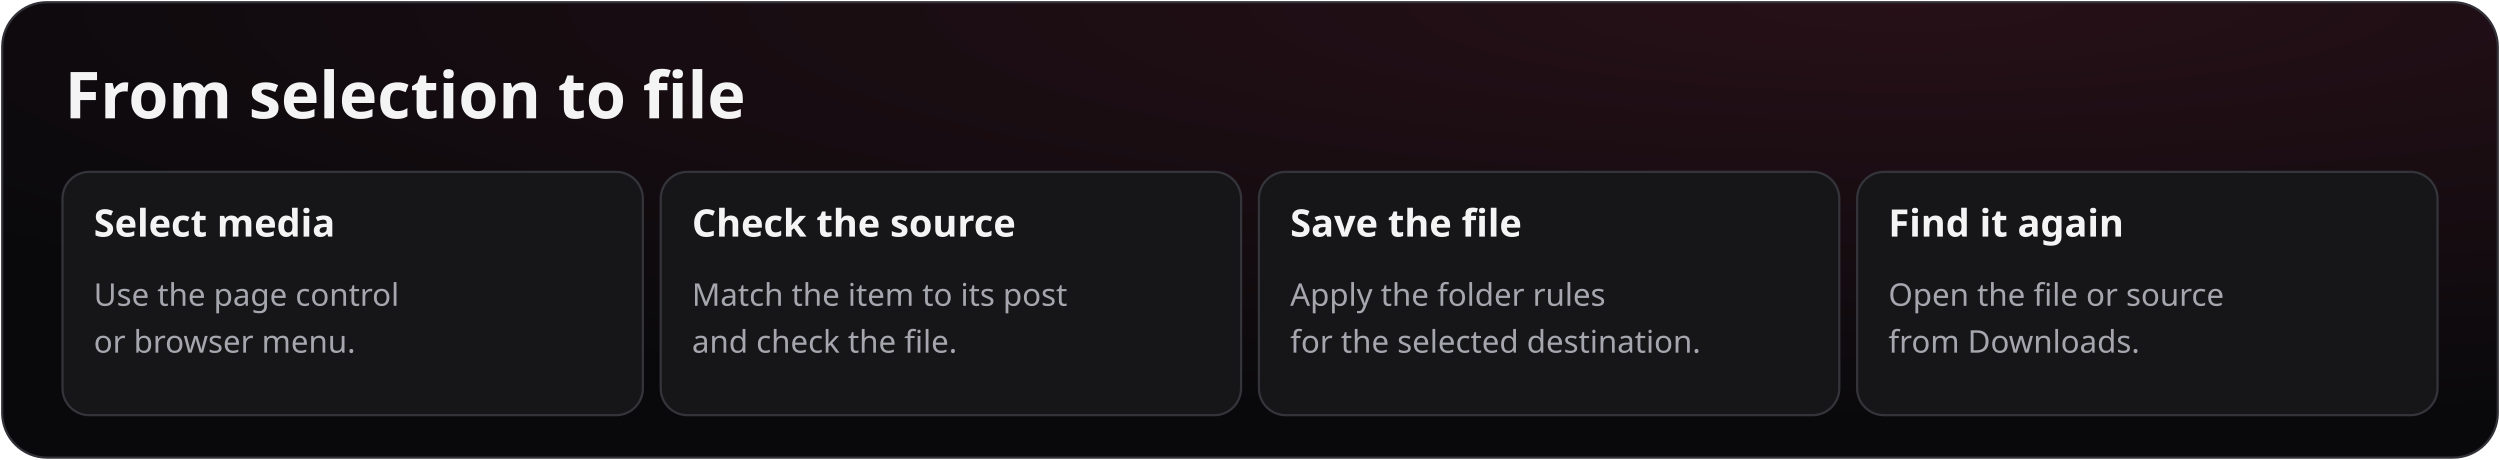
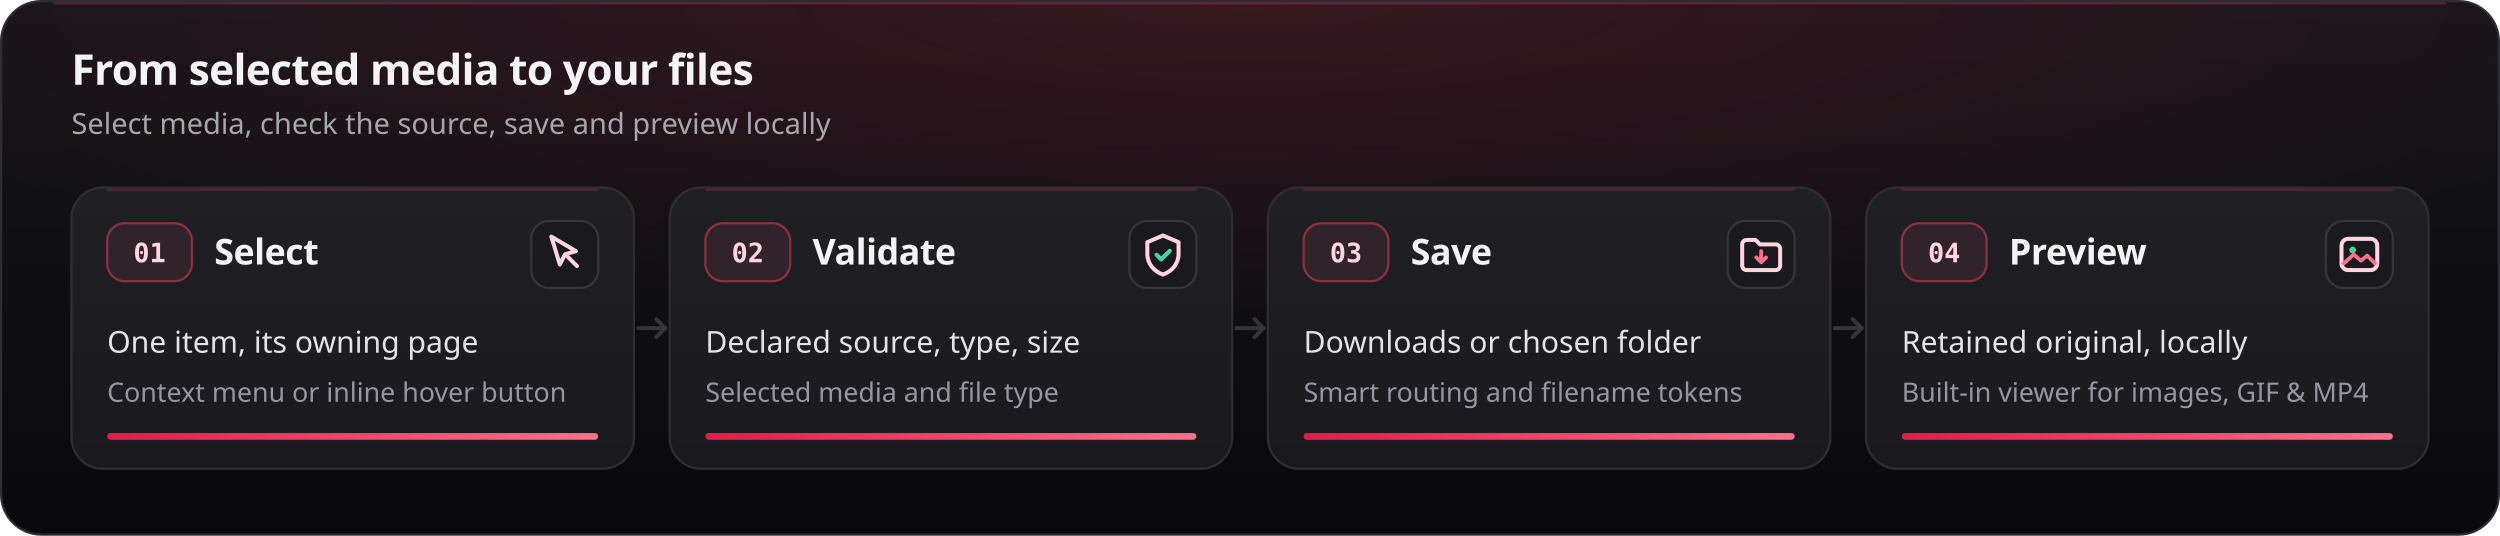
- <svg xmlns="http://www.w3.org/2000/svg" viewBox="0 0 1120 206" width="1120" height="206" role="img" aria-labelledby="title desc">
+ <svg xmlns="http://www.w3.org/2000/svg" width="1120" height="240" viewBox="0 0 1120 240" role="img" aria-label="From selected media to your files: 4 stages of MediaLatch">
  <defs>
-     <radialGradient id="glow" cx="76%" cy="0%" r="92%">
-       <stop stop-color="#271018" />
-       <stop offset="1" stop-color="#09090b" />
+     <linearGradient id="flowBg" x1="0" y1="0" x2="0" y2="1">
+       <stop offset="0%" stop-color="#161619" />
+       <stop offset="100%" stop-color="#09090b" />
+     </linearGradient>
+     <linearGradient id="flowCard" x1="0" y1="0" x2="0" y2="1">
+       <stop offset="0%" stop-color="#202024" />
+       <stop offset="100%" stop-color="#1a1a1e" />
+     </linearGradient>
+     <linearGradient id="flowBar" x1="0" y1="0" x2="1" y2="0">
+       <stop offset="0%" stop-color="#e11d48" />
+       <stop offset="100%" stop-color="#fb718b" />
+     </linearGradient>
+     <radialGradient id="flowGlow" cx="50%" cy="0%" r="60%">
+       <stop offset="0%" stop-color="#e11d48" stop-opacity="0.16" />
+       <stop offset="100%" stop-color="#e11d48" stop-opacity="0" />
    </radialGradient>
+     <style>
+ .root{font-family:"Segoe UI Variable Text","Segoe UI",system-ui,sans-serif}
+ .mono{font-family:ui-monospace,"Cascadia Mono",Consolas,monospace}
+ @keyframes flowFocus1{0%{opacity:0}2.5%{opacity:0}4%{opacity:1}10%{opacity:1}12.5%{opacity:0}100%{opacity:0}}
+ @keyframes flowBar1{0%{transform:scaleX(.02);opacity:.35}2.5%{transform:scaleX(.02);opacity:.35}10.625%{transform:scaleX(1);opacity:1}87.5%{transform:scaleX(1);opacity:1}90%{transform:scaleX(1);opacity:0}90.012%{transform:scaleX(.02);opacity:0}95%{transform:scaleX(.02);opacity:.35}100%{transform:scaleX(.02);opacity:.35}}
+ @keyframes flowFocus2{0%{opacity:0}13.75%{opacity:0}15.25%{opacity:1}21.25%{opacity:1}23.75%{opacity:0}100%{opacity:0}}
+ @keyframes flowBar2{0%{transform:scaleX(.02);opacity:.35}13.75%{transform:scaleX(.02);opacity:.35}21.875%{transform:scaleX(1);opacity:1}87.5%{transform:scaleX(1);opacity:1}90%{transform:scaleX(1);opacity:0}90.012%{transform:scaleX(.02);opacity:0}95%{transform:scaleX(.02);opacity:.35}100%{transform:scaleX(.02);opacity:.35}}
+ @keyframes flowFocus3{0%{opacity:0}25%{opacity:0}26.5%{opacity:1}32.5%{opacity:1}35%{opacity:0}100%{opacity:0}}
+ @keyframes flowBar3{0%{transform:scaleX(.02);opacity:.35}25%{transform:scaleX(.02);opacity:.35}33.125%{transform:scaleX(1);opacity:1}87.5%{transform:scaleX(1);opacity:1}90%{transform:scaleX(1);opacity:0}90.012%{transform:scaleX(.02);opacity:0}95%{transform:scaleX(.02);opacity:.35}100%{transform:scaleX(.02);opacity:.35}}
+ @keyframes flowFocus4{0%{opacity:0}36.25%{opacity:0}37.75%{opacity:1}43.75%{opacity:1}46.25%{opacity:0}100%{opacity:0}}
+ @keyframes flowBar4{0%{transform:scaleX(.02);opacity:.35}36.25%{transform:scaleX(.02);opacity:.35}44.375%{transform:scaleX(1);opacity:1}87.5%{transform:scaleX(1);opacity:1}90%{transform:scaleX(1);opacity:0}90.012%{transform:scaleX(.02);opacity:0}95%{transform:scaleX(.02);opacity:.35}100%{transform:scaleX(.02);opacity:.35}}
+ @keyframes flowArrow1{0%{opacity:0}8.125%{opacity:0}9.625%{opacity:1}15.625%{opacity:1}18.125%{opacity:0}100%{opacity:0}}
+ @keyframes flowArrow2{0%{opacity:0}19.375%{opacity:0}20.875%{opacity:1}26.875%{opacity:1}29.375%{opacity:0}100%{opacity:0}}
+ @keyframes flowArrow3{0%{opacity:0}30.625%{opacity:0}32.125%{opacity:1}38.125%{opacity:1}40.625%{opacity:0}100%{opacity:0}}
+ .flow-card-active{opacity:0;animation:flowFocus1 8s cubic-bezier(.23,1,.32,1) infinite both}
+ .flow-arrow-pulse{opacity:0;animation:flowArrow1 8s cubic-bezier(.23,1,.32,1) infinite both}
+ .flow-bar-fill{transform-box:fill-box;transform-origin:left center;animation:flowBar1 8s cubic-bezier(.77,0,.175,1) infinite both}
+ @media(prefers-reduced-motion:reduce){.flow-card-active,.flow-arrow-pulse,.flow-bar-fill{animation:none}}
+ </style>
  </defs>
-   <g font-family="Segoe UI, system-ui, sans-serif">
-     <rect x="1" y="1" width="1118" height="204" rx="20" fill="url(#glow)" stroke="#313137" />
-     <text x="29" y="53" fill="#f4f4f5" font-size="29" font-weight="700">From selection to file</text>
-     <rect x="28" y="77" width="260" height="109" rx="12" fill="#161619" stroke="#34343b" />
-     <text x="42" y="106" fill="#f4f4f5" font-size="17" font-weight="650">Select media</text>
-     <text x="42" y="137" fill="#a6a6af" font-size="14" font-weight="500">Use the page control</text>
-     <text x="42" y="158" fill="#a6a6af" font-size="14" font-weight="500">or browser menu.</text>
-     <rect x="296" y="77" width="260" height="109" rx="12" fill="#161619" stroke="#34343b" />
-     <text x="310" y="106" fill="#f4f4f5" font-size="17" font-weight="650">Check the source</text>
-     <text x="310" y="137" fill="#a6a6af" font-size="14" font-weight="500">Match the item to its post</text>
-     <text x="310" y="158" fill="#a6a6af" font-size="14" font-weight="500">and check the file.</text>
-     <rect x="564" y="77" width="260" height="109" rx="12" fill="#161619" stroke="#34343b" />
-     <text x="578" y="106" fill="#f4f4f5" font-size="17" font-weight="650">Save the file</text>
-     <text x="578" y="137" fill="#a6a6af" font-size="14" font-weight="500">Apply the folder rules</text>
-     <text x="578" y="158" fill="#a6a6af" font-size="14" font-weight="500">for the selected destination.</text>
-     <rect x="832" y="77" width="260" height="109" rx="12" fill="#161619" stroke="#34343b" />
-     <text x="846" y="106" fill="#f4f4f5" font-size="17" font-weight="650">Find it again</text>
-     <text x="846" y="137" fill="#a6a6af" font-size="14" font-weight="500">Open the file or source</text>
-     <text x="846" y="158" fill="#a6a6af" font-size="14" font-weight="500">from Downloads.</text>
+   <g class="root" data-panel="surface">
+     <rect x="0.5" y="0.5" width="1119" height="239" rx="18" fill="url(#flowBg)" stroke="#2d2d33" stroke-width="1" />
+     <rect x="1" y="1" width="1118" height="238" rx="17.5" fill="url(#flowGlow)" />
+     <line x1="24" y1="1.5" x2="1096" y2="1.5" stroke="#f43f5e" stroke-opacity="0.28" stroke-width="1" />
+     <text x="32" y="38" fill="#f4f4f5" font-size="19" font-weight="600" letter-spacing="-0.3">From selected media to your files</text>
+     <text x="32" y="60" fill="#a6a6af" font-size="13">Select media, check the source, save and preview locally</text>
+     <g transform="translate(32 84)" data-card="flow" data-panel="surface">
+       <rect width="252" height="126" rx="14" fill="url(#flowCard)" stroke="#2d2d33" stroke-width="1" />
+       <rect width="252" height="126" rx="14" fill="none" stroke="#fb718b" stroke-width="1.4" class="flow-card-active" style="animation-name:flowFocus1" />
+       <line x1="16" y1="1" x2="236" y2="1" stroke="#f43f5e" stroke-opacity="0.22" stroke-width="1" />
+       <g transform="translate(16 16)">
+         <rect width="38" height="26" rx="8" fill="#302329" stroke="#f43f5e" stroke-opacity="0.5" stroke-width="1" />
+         <text x="19" y="17.5" text-anchor="middle" fill="#ffd6e0" font-size="12" font-weight="700" class="mono">01</text>
+       </g>
+       <text x="64" y="34.5" fill="#f4f4f5" font-size="16" font-weight="600" letter-spacing="-0.2">Select</text>
+       <g transform="translate(206 15)">
+         <rect width="30" height="30" rx="8" fill="#1a1a1e" stroke="#34343b" stroke-width="1" />
+         <g transform="translate(3 3)">
+           <path d="m6 4 11 6.5-4.8 1.4-2.4 4.6L6 4Zm7.5 9.2 4 4" fill="none" stroke="#ffd6e0" stroke-width="1.8" stroke-linecap="round" stroke-linejoin="round" />
+         </g>
+       </g>
+       <text x="16" y="74" fill="#e4e4e7" font-size="13.5" font-weight="500">One item, its owning page</text>
+       <text x="16" y="96" fill="#9696a0" font-size="12">Context menu or inline hover button</text>
+       <rect x="16" y="110" width="220" height="3" rx="1.5" fill="#29292e" />
+       <rect x="16" y="110" width="220" height="3" rx="1.5" fill="url(#flowBar)" class="flow-bar-fill" style="animation-name:flowBar1" />
+     </g>
+     <g transform="translate(300 84)" data-card="flow" data-panel="surface">
+       <rect width="252" height="126" rx="14" fill="url(#flowCard)" stroke="#2d2d33" stroke-width="1" />
+       <rect width="252" height="126" rx="14" fill="none" stroke="#fb718b" stroke-width="1.4" class="flow-card-active" style="animation-name:flowFocus2" />
+       <line x1="16" y1="1" x2="236" y2="1" stroke="#f43f5e" stroke-opacity="0.22" stroke-width="1" />
+       <g transform="translate(16 16)">
+         <rect width="38" height="26" rx="8" fill="#302329" stroke="#f43f5e" stroke-opacity="0.5" stroke-width="1" />
+         <text x="19" y="17.5" text-anchor="middle" fill="#ffd6e0" font-size="12" font-weight="700" class="mono">02</text>
+       </g>
+       <text x="64" y="34.5" fill="#f4f4f5" font-size="16" font-weight="600" letter-spacing="-0.2">Validate</text>
+       <g transform="translate(206 15)">
+         <rect width="30" height="30" rx="8" fill="#1a1a1e" stroke="#34343b" stroke-width="1" />
+         <g transform="translate(3 3)">
+           <path d="M12 3.5 19 6.5v5.2c0 4.5-3 7.9-7 9.3-4-1.4-7-4.8-7-9.3V6.5l7-3Z" fill="none" stroke="#ffd6e0" stroke-width="1.8" stroke-linejoin="round" />
+           <path d="m9.2 12.2 2 2 3.8-3.8" fill="none" stroke="#45d6a0" stroke-width="1.9" stroke-linecap="round" stroke-linejoin="round" />
+         </g>
+       </g>
+       <text x="16" y="74" fill="#e4e4e7" font-size="13.5" font-weight="500">Declared source, type, size</text>
+       <text x="16" y="96" fill="#9696a0" font-size="12">Selected media and file type</text>
+       <rect x="16" y="110" width="220" height="3" rx="1.5" fill="#29292e" />
+       <rect x="16" y="110" width="220" height="3" rx="1.5" fill="url(#flowBar)" class="flow-bar-fill" style="animation-name:flowBar2" />
+     </g>
+     <g transform="translate(568 84)" data-card="flow" data-panel="surface">
+       <rect width="252" height="126" rx="14" fill="url(#flowCard)" stroke="#2d2d33" stroke-width="1" />
+       <rect width="252" height="126" rx="14" fill="none" stroke="#fb718b" stroke-width="1.4" class="flow-card-active" style="animation-name:flowFocus3" />
+       <line x1="16" y1="1" x2="236" y2="1" stroke="#f43f5e" stroke-opacity="0.22" stroke-width="1" />
+       <g transform="translate(16 16)">
+         <rect width="38" height="26" rx="8" fill="#302329" stroke="#f43f5e" stroke-opacity="0.5" stroke-width="1" />
+         <text x="19" y="17.5" text-anchor="middle" fill="#ffd6e0" font-size="12" font-weight="700" class="mono">03</text>
+       </g>
+       <text x="64" y="34.5" fill="#f4f4f5" font-size="16" font-weight="600" letter-spacing="-0.2">Save</text>
+       <g transform="translate(206 15)">
+         <rect width="30" height="30" rx="8" fill="#1a1a1e" stroke="#34343b" stroke-width="1" />
+         <g transform="translate(3 3)">
+           <path d="M3.5 7.5a2 2 0 0 1 2-2h4l2 2h7a2 2 0 0 1 2 2v7.5a2 2 0 0 1-2 2h-13a2 2 0 0 1-2-2V7.5Z" fill="none" stroke="#ffd6e0" stroke-width="1.8" stroke-linejoin="round" />
+           <path d="M12 10.5v5m0 0-2.2-2.2M12 15.5l2.2-2.2" fill="none" stroke="#fb718b" stroke-width="1.7" stroke-linecap="round" stroke-linejoin="round" />
+         </g>
+       </g>
+       <text x="16" y="74" fill="#e4e4e7" font-size="13.5" font-weight="500">Downloads or chosen folder</text>
+       <text x="16" y="96" fill="#9696a0" font-size="12">Smart routing and filename tokens</text>
+       <rect x="16" y="110" width="220" height="3" rx="1.5" fill="#29292e" />
+       <rect x="16" y="110" width="220" height="3" rx="1.5" fill="url(#flowBar)" class="flow-bar-fill" style="animation-name:flowBar3" />
+     </g>
+     <g transform="translate(836 84)" data-card="flow" data-panel="surface">
+       <rect width="252" height="126" rx="14" fill="url(#flowCard)" stroke="#2d2d33" stroke-width="1" />
+       <rect width="252" height="126" rx="14" fill="none" stroke="#45d6a0" stroke-width="1.4" class="flow-card-active" style="animation-name:flowFocus4" />
+       <line x1="16" y1="1" x2="236" y2="1" stroke="#f43f5e" stroke-opacity="0.22" stroke-width="1" />
+       <g transform="translate(16 16)">
+         <rect width="38" height="26" rx="8" fill="#302329" stroke="#f43f5e" stroke-opacity="0.5" stroke-width="1" />
+         <text x="19" y="17.5" text-anchor="middle" fill="#ffd6e0" font-size="12" font-weight="700" class="mono">04</text>
+       </g>
+       <text x="64" y="34.5" fill="#f4f4f5" font-size="16" font-weight="600" letter-spacing="-0.2">Preview</text>
+       <g transform="translate(206 15)">
+         <rect width="30" height="30" rx="8" fill="#1a1a1e" stroke="#34343b" stroke-width="1" />
+         <g transform="translate(3 3)">
+           <rect x="4" y="5" width="16" height="14" rx="3" fill="none" stroke="#ffd6e0" stroke-width="1.8" />
+           <circle cx="9" cy="10" r="1.5" fill="#45d6a0" />
+           <path d="m5 16 4.5-4 3.2 2.8 2.8-2.3L19 16" fill="none" stroke="#fb718b" stroke-width="1.7" stroke-linecap="round" stroke-linejoin="round" />
+         </g>
+       </g>
+       <text x="16" y="74" fill="#e4e4e7" font-size="13.5" font-weight="500">Retained original, locally</text>
+       <text x="16" y="96" fill="#9696a0" font-size="12">Built-in viewer for images, GIF &amp; MP4</text>
+       <rect x="16" y="110" width="220" height="3" rx="1.5" fill="#29292e" />
+       <rect x="16" y="110" width="220" height="3" rx="1.5" fill="url(#flowBar)" class="flow-bar-fill" style="animation-name:flowBar4" />
+     </g>
+     <g transform="translate(284 147)">
+       <line x1="2" y1="0" x2="14" y2="0" stroke="#34343b" stroke-width="1.8" stroke-linecap="round" />
+       <path d="m10 -4 4 4-4 4" fill="none" stroke="#34343b" stroke-width="1.8" stroke-linecap="round" stroke-linejoin="round" />
+       <line x1="2" y1="0" x2="14" y2="0" stroke="#fb718b" stroke-width="2" stroke-linecap="round" class="flow-arrow-pulse" style="animation-name:flowArrow1" />
+       <path d="m10 -4 4 4-4 4" fill="none" stroke="#fb718b" stroke-width="2" stroke-linecap="round" stroke-linejoin="round" class="flow-arrow-pulse" style="animation-name:flowArrow1" />
+     </g>
+     <g transform="translate(552 147)">
+       <line x1="2" y1="0" x2="14" y2="0" stroke="#34343b" stroke-width="1.8" stroke-linecap="round" />
+       <path d="m10 -4 4 4-4 4" fill="none" stroke="#34343b" stroke-width="1.8" stroke-linecap="round" stroke-linejoin="round" />
+       <line x1="2" y1="0" x2="14" y2="0" stroke="#fb718b" stroke-width="2" stroke-linecap="round" class="flow-arrow-pulse" style="animation-name:flowArrow2" />
+       <path d="m10 -4 4 4-4 4" fill="none" stroke="#fb718b" stroke-width="2" stroke-linecap="round" stroke-linejoin="round" class="flow-arrow-pulse" style="animation-name:flowArrow2" />
+     </g>
+     <g transform="translate(820 147)">
+       <line x1="2" y1="0" x2="14" y2="0" stroke="#34343b" stroke-width="1.8" stroke-linecap="round" />
+       <path d="m10 -4 4 4-4 4" fill="none" stroke="#34343b" stroke-width="1.8" stroke-linecap="round" stroke-linejoin="round" />
+       <line x1="2" y1="0" x2="14" y2="0" stroke="#fb718b" stroke-width="2" stroke-linecap="round" class="flow-arrow-pulse" style="animation-name:flowArrow3" />
+       <path d="m10 -4 4 4-4 4" fill="none" stroke="#fb718b" stroke-width="2" stroke-linecap="round" stroke-linejoin="round" class="flow-arrow-pulse" style="animation-name:flowArrow3" />
+     </g>
  </g>
</svg>
